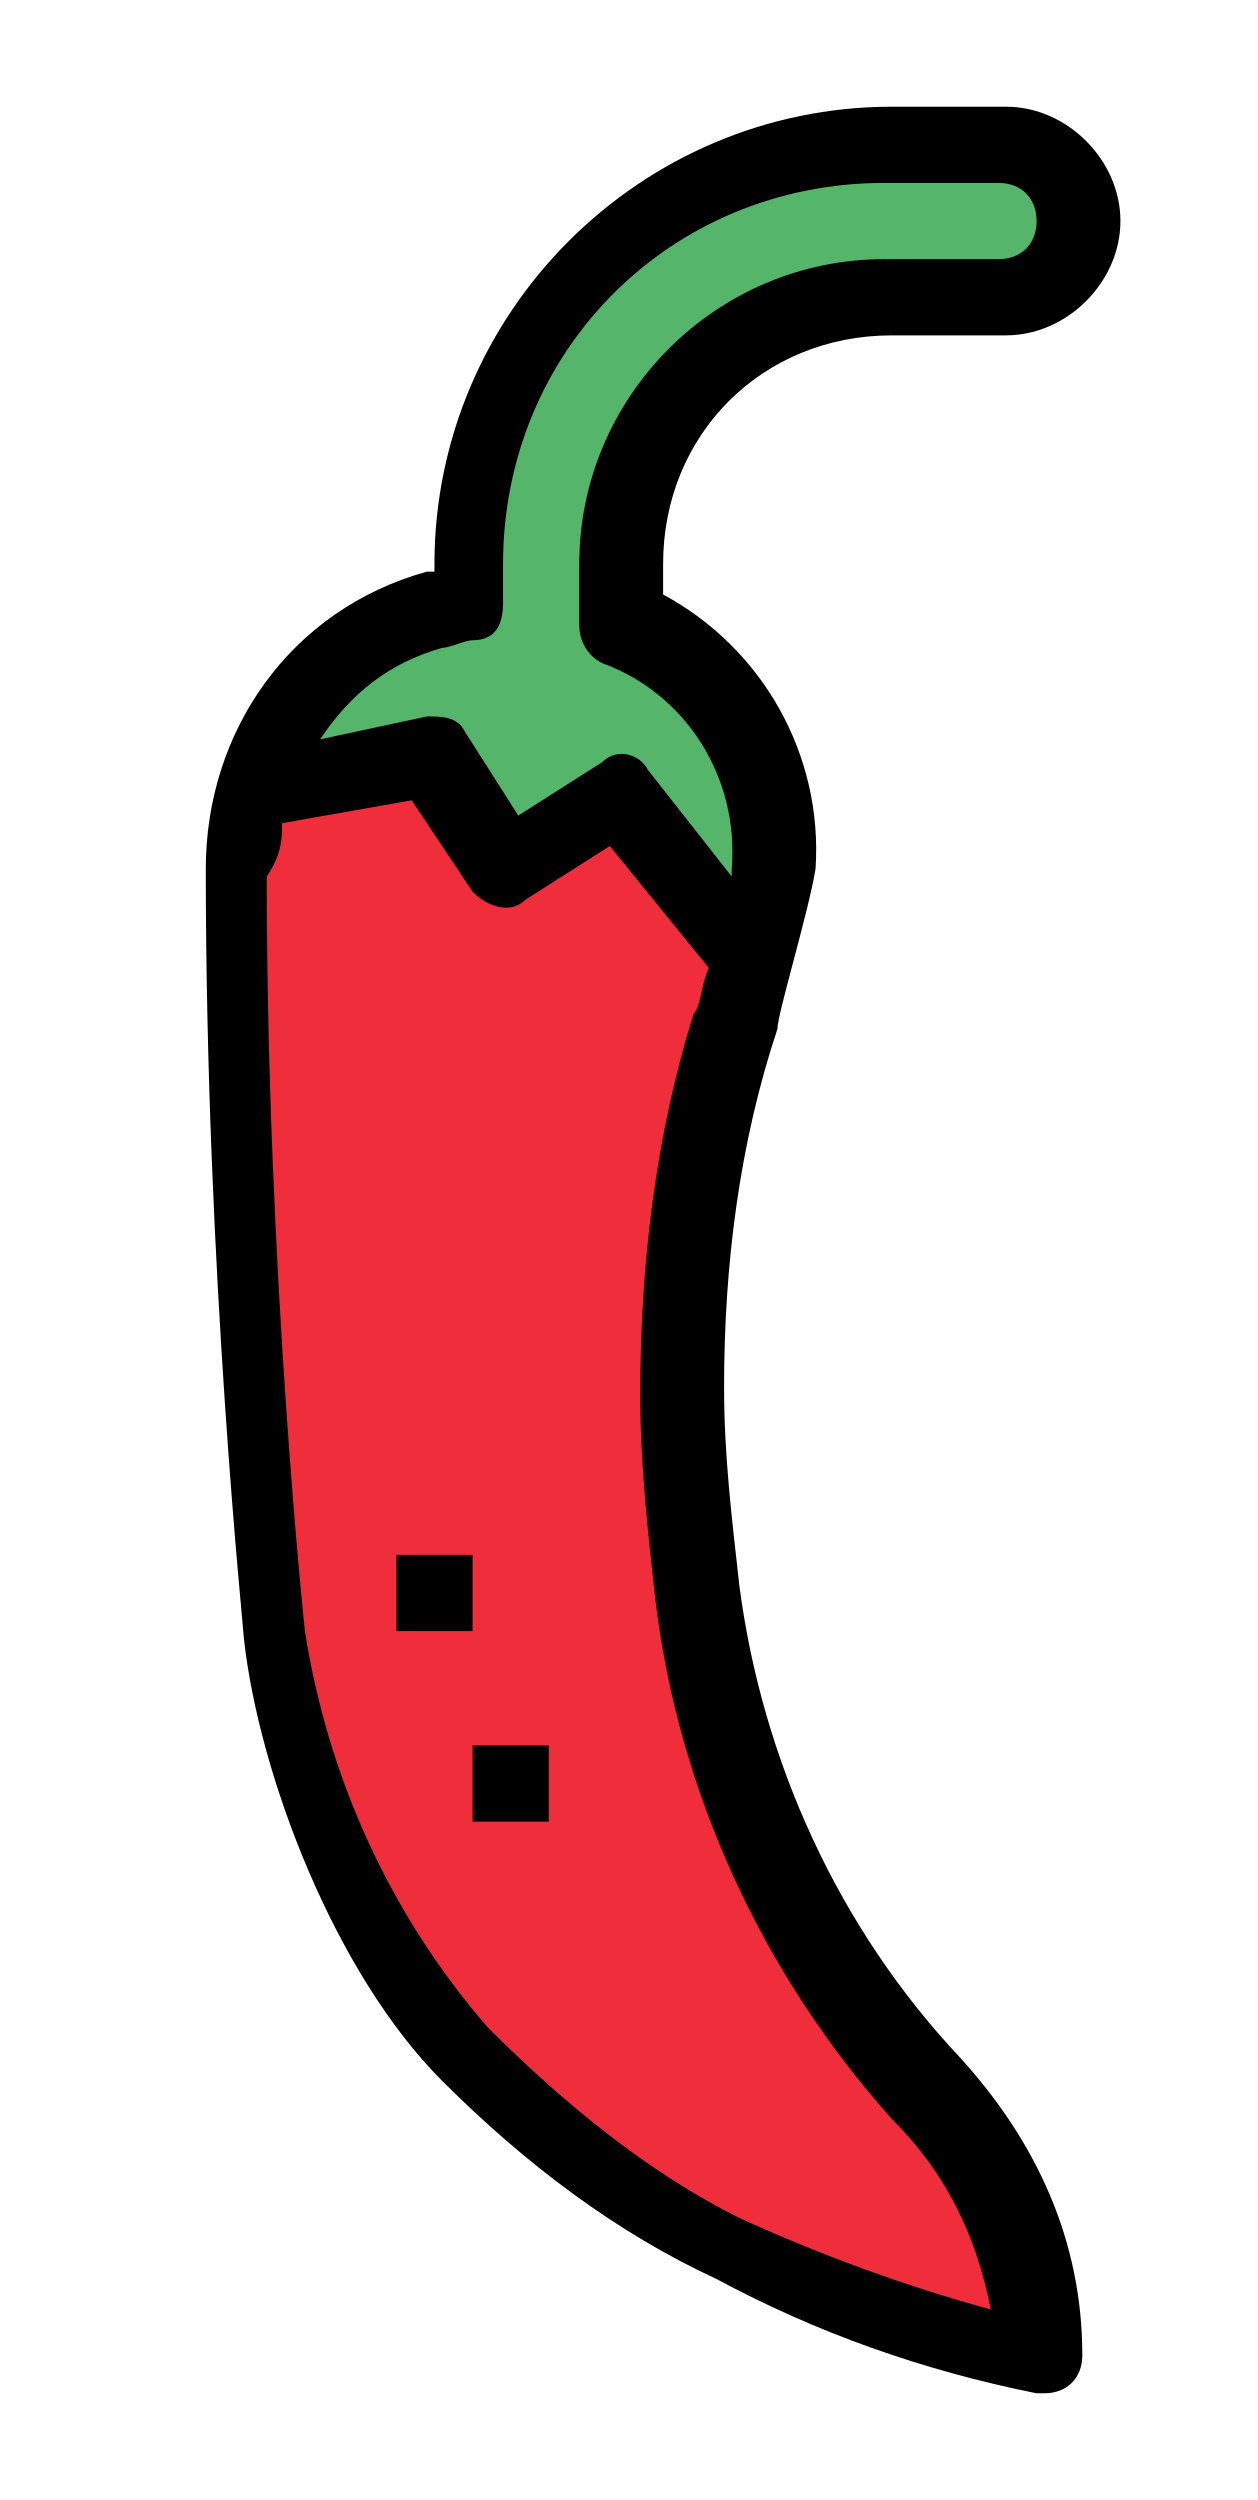
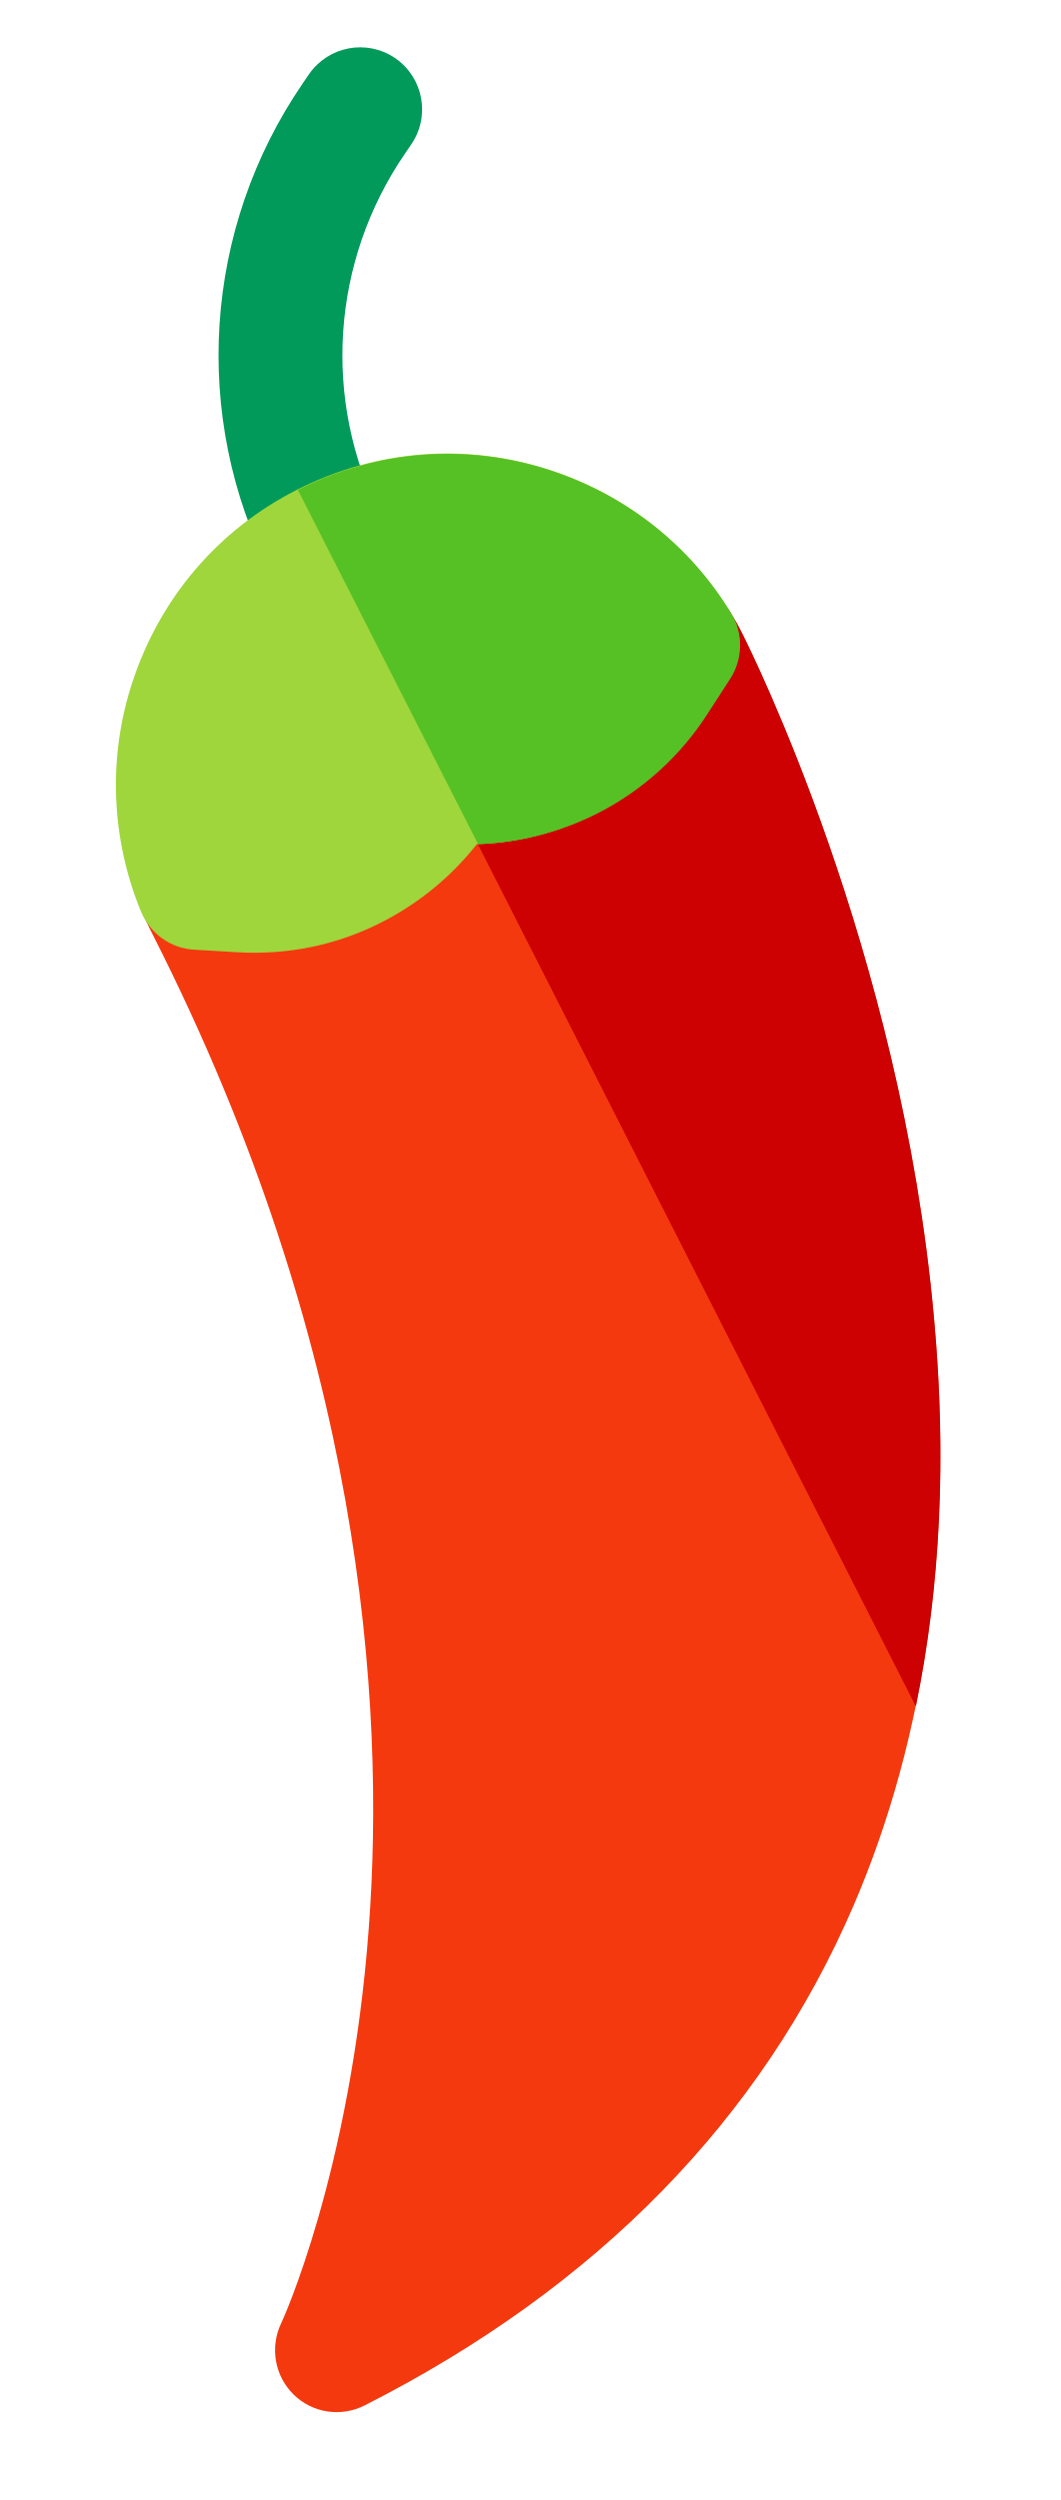
- <svg xmlns="http://www.w3.org/2000/svg" version="1.1" id="Layer_1" x="0px" y="0px" viewBox="0 0 16.5 32.8" style="enable-background:new 0 0 16.5 32.8;" xml:space="preserve">
+ <svg xmlns="http://www.w3.org/2000/svg" version="1.1" id="Capa_1" x="0px" y="0px" viewBox="0 0 257 606" style="enable-background:new 0 0 257 606;" xml:space="preserve">
  <style type="text/css">
- 	.st0{fill:#F02D3A;}
- 	.st1{fill:#55B56A;}
+ 	.st0{fill:#F5390F;}
+ 	.st1{fill:#019A5A;}
+ 	.st2{fill:#CE0102;}
+ 	.st3{fill:#9ED63C;}
+ 	.st4{fill:#56C125;}
</style>
-   <g id="Filled_outline">
-     <path class="st0" d="M12.2,27.4c-1.7-1.8-2.7-4.1-3-6.5c-0.4-2.5-0.2-5.1,0.5-7.5c0,0,0.4-1.5,0.5-2C10.4,9.2,8,7.4,5.7,8   c-1.5,0.4-2.5,1.8-2.5,3.4c0,5.4,0.5,10,0.5,10c0.2,1.8,1.2,4.2,2.5,5.5c2.1,2,4.7,3.4,7.5,4C13.6,29.6,13.1,28.3,12.2,27.4z" />
-     <path class="st1" d="M13.2,1.9h-1.5c-3,0-5.5,2.5-5.5,5.5v0.5c0,0-0.3,0.1-0.5,0.1c-1.1,0.3-2,1.2-2.3,2.3l2.3-0.5l1,1.5l1.5-1   l1.7,2.2c0.1-0.4,0.2-0.8,0.3-1.2c0.1-1.4-0.7-2.7-2-3.2V7.4c0-1.9,1.6-3.5,3.5-3.5h1.5c0.6,0,1-0.5,1-1S13.7,1.9,13.2,1.9z" />
-     <path d="M6.2,22.9h1v1h-1V22.9z" />
-     <path d="M3.2,21.5c0.2,1.8,1.2,4.4,2.6,5.8c1.1,1.1,2.3,2,3.6,2.6c1.3,0.7,2.7,1.2,4.2,1.5c0,0,0.1,0,0.1,0c0.3,0,0.5-0.2,0.5-0.5   c0-1.5-0.6-2.8-1.6-3.9c-1.6-1.7-2.6-3.9-2.9-6.2c-0.1-0.9-0.2-1.7-0.2-2.6c0-1.6,0.2-3.2,0.7-4.7c0-0.2,0.4-1.5,0.5-2.1   c0.1-1.5-0.7-2.9-2-3.6V7.4c0-1.7,1.3-3,3-3h1.5c0.8,0,1.5-0.7,1.5-1.5S14,1.4,13.2,1.4h-1.5c-3.3,0-6,2.7-6,6v0.1c0,0-0.1,0-0.1,0   C3.8,8,2.7,9.6,2.7,11.4C2.7,16.7,3.2,21.4,3.2,21.5L3.2,21.5z M5.8,8.5c0.1,0,0.3-0.1,0.4-0.1c0.3,0,0.4-0.2,0.4-0.5V7.4   c0-2.8,2.2-5,5-5h1.5c0.3,0,0.5,0.2,0.5,0.5s-0.2,0.5-0.5,0.5h-1.5c-2.2,0-4,1.8-4,4v0.8c0,0.2,0.1,0.4,0.3,0.5   c1.1,0.4,1.8,1.5,1.7,2.7c0,0,0,0.1,0,0.1l-1.1-1.4C8.4,9.9,8.1,9.8,7.9,10l-1.1,0.7L6.1,9.6C6,9.4,5.8,9.4,5.6,9.4L4.2,9.7   C4.6,9.1,5.1,8.7,5.8,8.5L5.8,8.5z M3.7,10.8l1.7-0.3l0.8,1.2c0.2,0.2,0.5,0.3,0.7,0.1l0,0l1.1-0.7l1.3,1.6   c-0.1,0.2-0.1,0.5-0.2,0.6c-0.5,1.6-0.7,3.3-0.7,5c0,0.9,0.1,1.8,0.2,2.7c0.3,2.5,1.4,4.9,3.1,6.8c0.7,0.7,1.1,1.5,1.3,2.5   c-1.1-0.3-2.2-0.7-3.3-1.2c-1.2-0.6-2.3-1.5-3.3-2.5c-1.3-1.5-2.1-3.3-2.4-5.2c0,0-0.5-4.7-0.5-9.9C3.7,11.2,3.7,11,3.7,10.8   L3.7,10.8z" />
-     <path d="M5.2,20.4h1v1h-1V20.4z" />
+   <g>
+     <path class="st0" d="M177.1,148.6c-2.7-4.4-7.5-7.1-12.6-7.2c-5.2-0.1-10,2.6-12.8,6.9l-5.5,8.5c-3.7,5.8-9,10.6-15.1,13.7   c-6.6,3.4-14.1,4.8-21.5,4c-5.8-0.6-11.5,2.3-14.4,7.3c-7.4,12.7-21.2,20-35.9,19.1l-10.1-0.6c-5.2-0.3-10.1,2-13.1,6.3   c-3,4.2-3.6,9.7-1.7,14.4c0.8,1.9,1.6,3.7,2.6,5.6c50.7,99.9,56.5,186.1,52.4,240.9c-4.4,59.4-21.1,95.7-21.3,96   c-2.7,5.8-1.5,12.7,3.1,17.2c4.6,4.5,11.5,5.5,17.2,2.6c56.3-28.6,96.2-69.4,118.5-121.2c17.7-41.2,24.3-89.1,19.5-142.4   c-8-89.4-44.8-162.6-46.3-165.7C179.2,152.1,178.2,150.3,177.1,148.6L177.1,148.6z" />
+     <path class="st1" d="M85.8,145.5c-7.4,3.8-16.4,0.8-20.2-6.6c-19.3-38-16.3-83.5,7.8-118.7l1.5-2.2c4.7-6.8,14-8.6,20.9-3.9   c6.8,4.7,8.6,14,3.9,20.9l-1.5,2.2c-17.9,26.1-20.2,59.9-5.8,88.1C96.1,132.7,93.2,141.8,85.8,145.5z" />
+     <path class="st2" d="M164.5,141.4c-5.2-0.1-10,2.6-12.8,6.9l-5.5,8.5c-3.7,5.8-9,10.6-15.1,13.7c-6.6,3.4-14.1,4.8-21.5,4   c-2.9-0.3-5.8,0.3-8.3,1.6L222,413.8c6-29,7.5-60.5,4.4-94.1c-8-89.4-44.8-162.6-46.3-165.7c-1-1.9-2-3.7-3-5.4   C174.4,144.2,169.7,141.5,164.5,141.4L164.5,141.4z" />
+     <path class="st3" d="M177.1,148.6c-9.9-16.4-25.4-28.6-43.7-34.6c-20.4-6.7-42.1-5-61.3,4.7s-33.3,26.3-40,46.7   c-6,18.2-5.2,38,2.1,55.7c2.2,5.3,7.2,8.9,12.9,9.2l10.1,0.6c12.6,0.8,24.7-1.8,35.4-7.3c8.8-4.5,16.7-10.9,23-18.9   c10-0.3,19.8-2.9,28.8-7.4c10.9-5.5,20.2-13.9,26.8-24.2l5.5-8.5C180,159.7,180.1,153.5,177.1,148.6L177.1,148.6z" />
+     <path class="st4" d="M115.9,204.7c10-0.3,19.8-2.9,28.8-7.4c10.9-5.5,20.2-13.9,26.8-24.2l5.5-8.5c3.1-4.8,3.2-11,0.2-15.9   c-9.9-16.4-25.4-28.6-43.7-34.6c-20.4-6.7-42.1-5-61.3,4.7L115.9,204.7C115.9,204.7,115.9,204.7,115.9,204.7L115.9,204.7z" />
  </g>
</svg>
